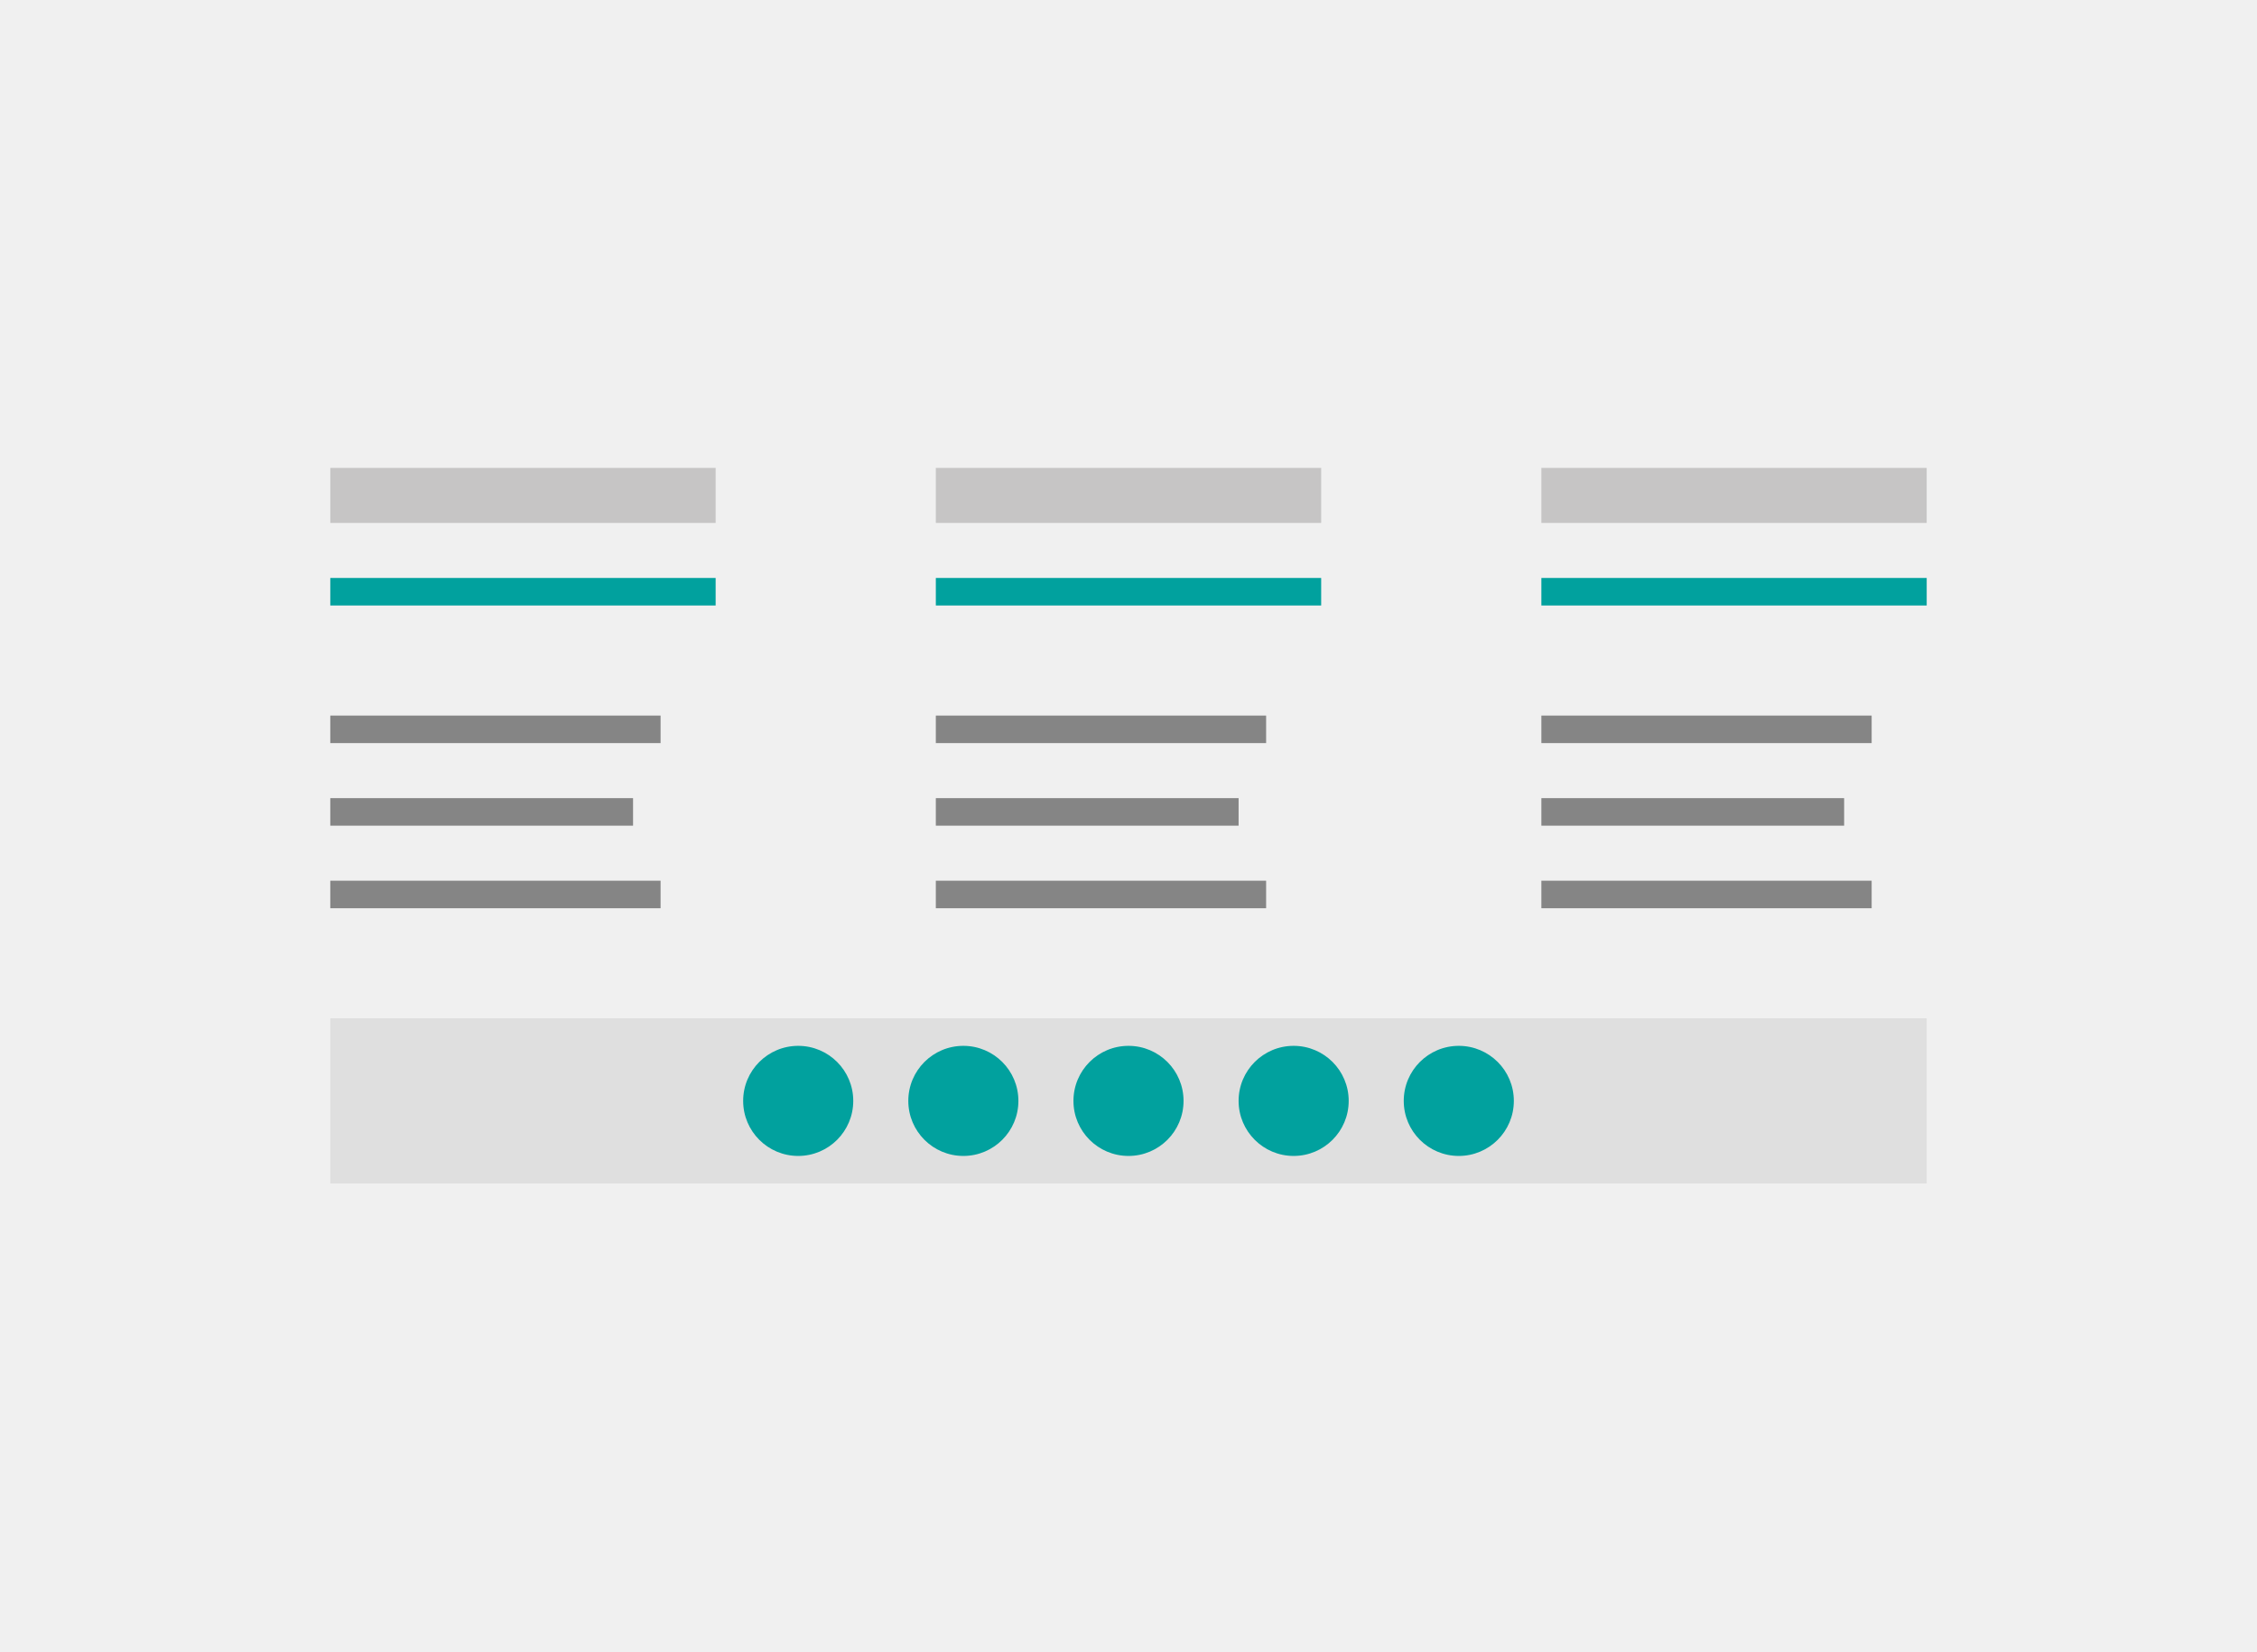
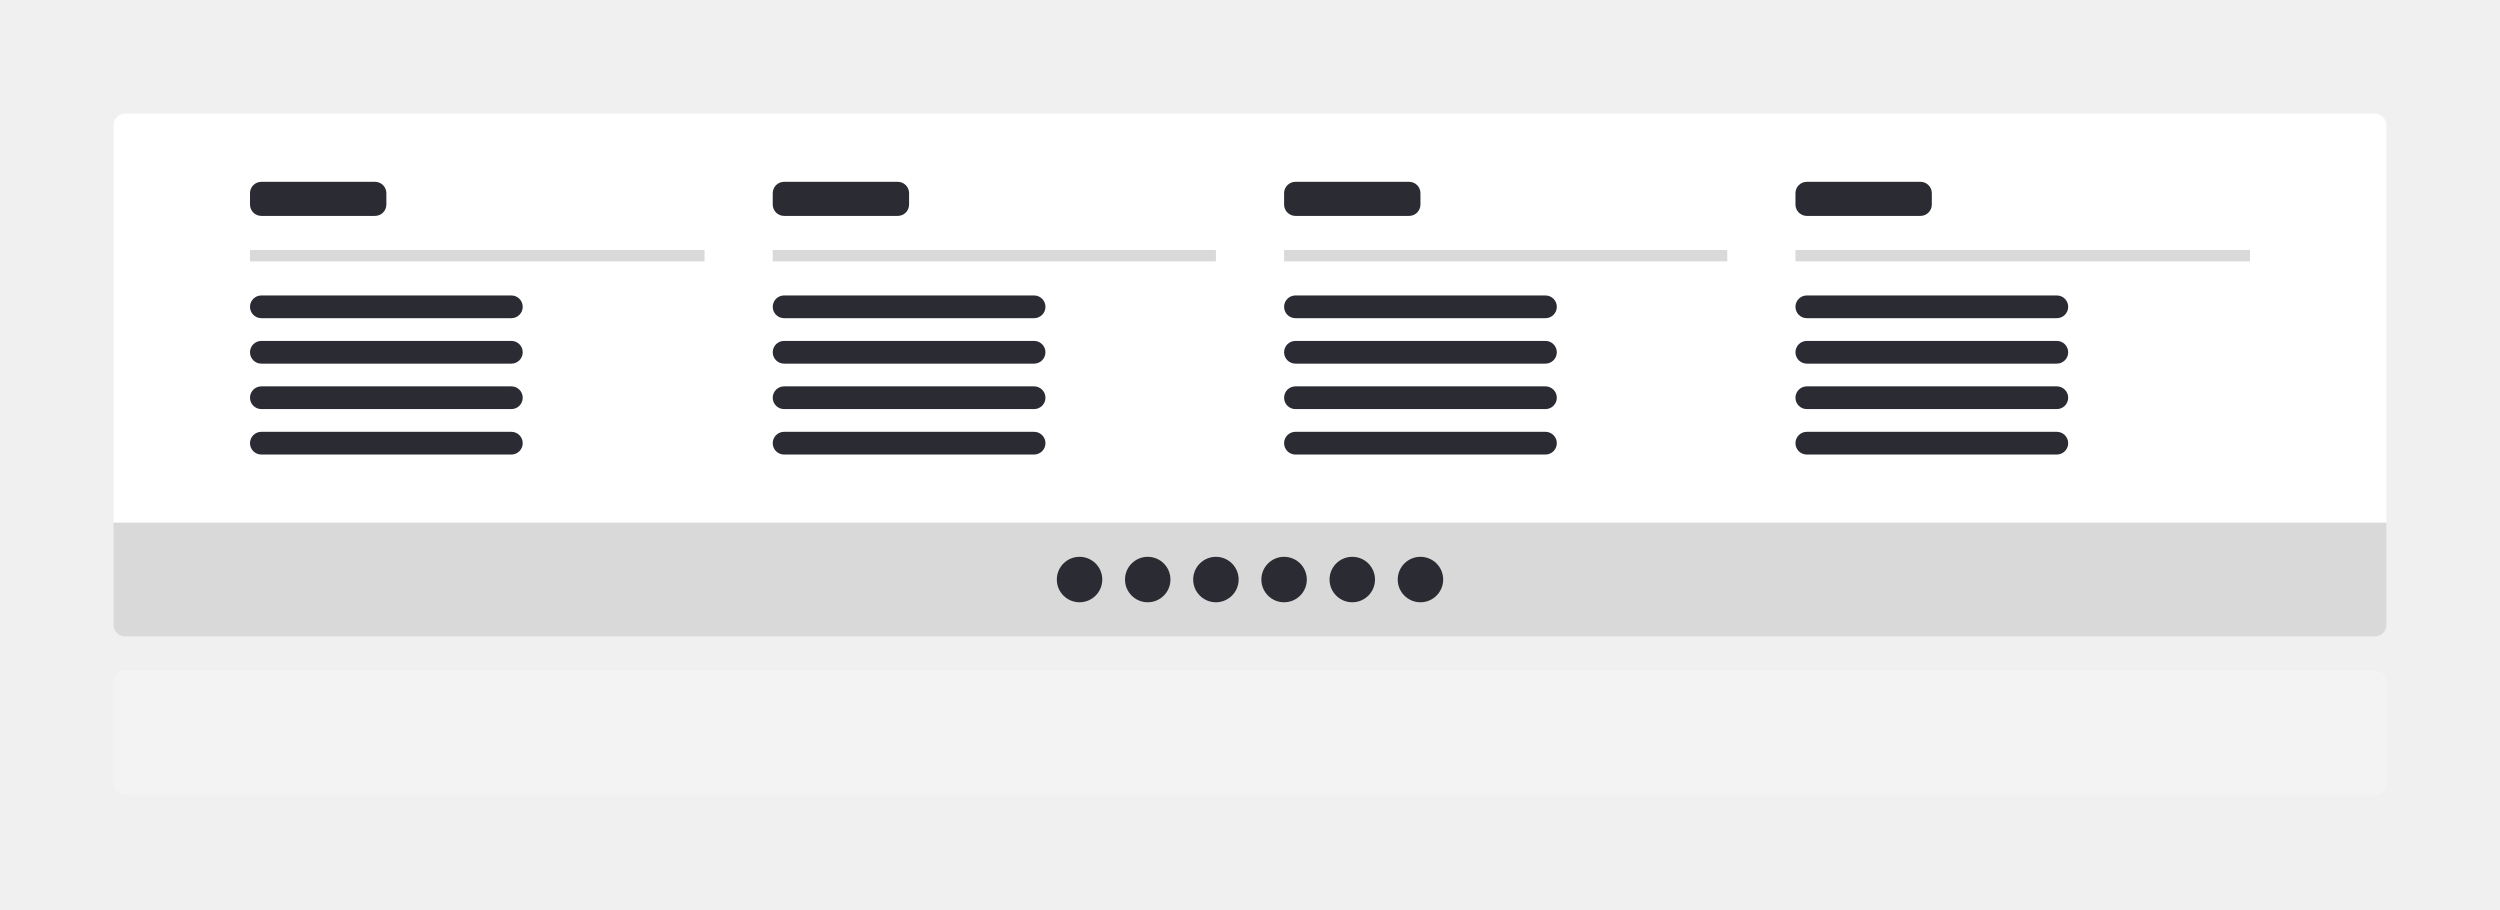
- <svg xmlns="http://www.w3.org/2000/svg" width="82" height="60" viewBox="0 0 82 60" fill="none">
-   <path d="M24 26H12V27H24V26Z" fill="#858585" />
-   <path d="M24 32H12V33H24V32Z" fill="#858585" />
-   <path d="M23 29H12V30H23V29Z" fill="#858585" />
-   <path d="M26 17H12V19H26V17Z" fill="#C6C5C5" />
-   <path d="M26 21H12V22H26V21Z" fill="#01A19E" />
-   <path d="M46 26H34V27H46V26Z" fill="#858585" />
-   <path d="M46 32H34V33H46V32Z" fill="#858585" />
-   <path d="M45 29H34V30H45V29Z" fill="#858585" />
-   <path d="M48 17H34V19H48V17Z" fill="#C6C5C5" />
-   <path d="M48 21H34V22H48V21Z" fill="#01A19E" />
-   <path d="M68 26H56V27H68V26Z" fill="#858585" />
-   <path d="M68 32H56V33H68V32Z" fill="#858585" />
-   <path d="M67 29H56V30H67V29Z" fill="#858585" />
-   <path d="M70 17H56V19H70V17Z" fill="#C6C5C5" />
-   <path d="M70 21H56V22H70V21Z" fill="#01A19E" />
-   <rect width="58" height="6" transform="translate(12 37)" fill="#DFDFDF" />
-   <circle cx="29" cy="40" r="2" fill="#01A19E" />
-   <circle cx="35" cy="40" r="2" fill="#01A19E" />
-   <circle cx="41" cy="40" r="2" fill="#01A19E" />
-   <circle cx="47" cy="40" r="2" fill="#01A19E" />
-   <circle cx="53" cy="40" r="2" fill="#01A19E" />
+ <svg xmlns="http://www.w3.org/2000/svg" width="220" height="80" viewBox="0 0 220 80" fill="none">
+   <path d="M10 11C10 10.448 10.448 10 11 10H209C209.552 10 210 10.448 210 11V46H10V11Z" fill="white" />
+   <rect x="22" y="16" width="12" height="3" rx="1" fill="#2B2B33" />
+   <rect x="22" y="26" width="24" height="2" rx="1" fill="#2B2B33" />
+   <rect x="22" y="30" width="24" height="2" rx="1" fill="#2B2B33" />
+   <rect x="22" y="34" width="24" height="2" rx="1" fill="#2B2B33" />
+   <rect x="22" y="38" width="24" height="2" rx="1" fill="#2B2B33" />
+   <rect x="22" y="22" width="40" height="1" fill="#D9D9D9" />
+   <rect x="68" y="16" width="12" height="3" rx="1" fill="#2B2B33" />
+   <rect x="68" y="26" width="24" height="2" rx="1" fill="#2B2B33" />
+   <rect x="68" y="30" width="24" height="2" rx="1" fill="#2B2B33" />
+   <rect x="68" y="34" width="24" height="2" rx="1" fill="#2B2B33" />
+   <rect x="68" y="38" width="24" height="2" rx="1" fill="#2B2B33" />
+   <rect x="68" y="22" width="39" height="1" fill="#D9D9D9" />
+   <rect x="113" y="16" width="12" height="3" rx="1" fill="#2B2B33" />
+   <rect x="113" y="26" width="24" height="2" rx="1" fill="#2B2B33" />
+   <rect x="113" y="30" width="24" height="2" rx="1" fill="#2B2B33" />
+   <rect x="113" y="34" width="24" height="2" rx="1" fill="#2B2B33" />
+   <rect x="113" y="38" width="24" height="2" rx="1" fill="#2B2B33" />
+   <rect x="113" y="22" width="39" height="1" fill="#D9D9D9" />
+   <rect x="158" y="16" width="12" height="3" rx="1" fill="#2B2B33" />
+   <rect x="158" y="26" width="24" height="2" rx="1" fill="#2B2B33" />
+   <rect x="158" y="30" width="24" height="2" rx="1" fill="#2B2B33" />
+   <rect x="158" y="34" width="24" height="2" rx="1" fill="#2B2B33" />
+   <rect x="158" y="38" width="24" height="2" rx="1" fill="#2B2B33" />
+   <rect x="158" y="22" width="40" height="1" fill="#D9D9D9" />
+   <path d="M10 46H210V55C210 55.552 209.552 56 209 56H11C10.448 56 10 55.552 10 55V46Z" fill="#D9D9D9" />
+   <circle cx="95" cy="51" r="2" fill="#2B2B33" />
+   <circle cx="113" cy="51" r="2" fill="#2B2B33" />
+   <circle cx="101" cy="51" r="2" fill="#2B2B33" />
+   <circle cx="119" cy="51" r="2" fill="#2B2B33" />
+   <circle cx="107" cy="51" r="2" fill="#2B2B33" />
+   <circle cx="125" cy="51" r="2" fill="#2B2B33" />
+   <rect x="10" y="59" width="200" height="11" rx="1" fill="white" fill-opacity="0.2" />
</svg>
